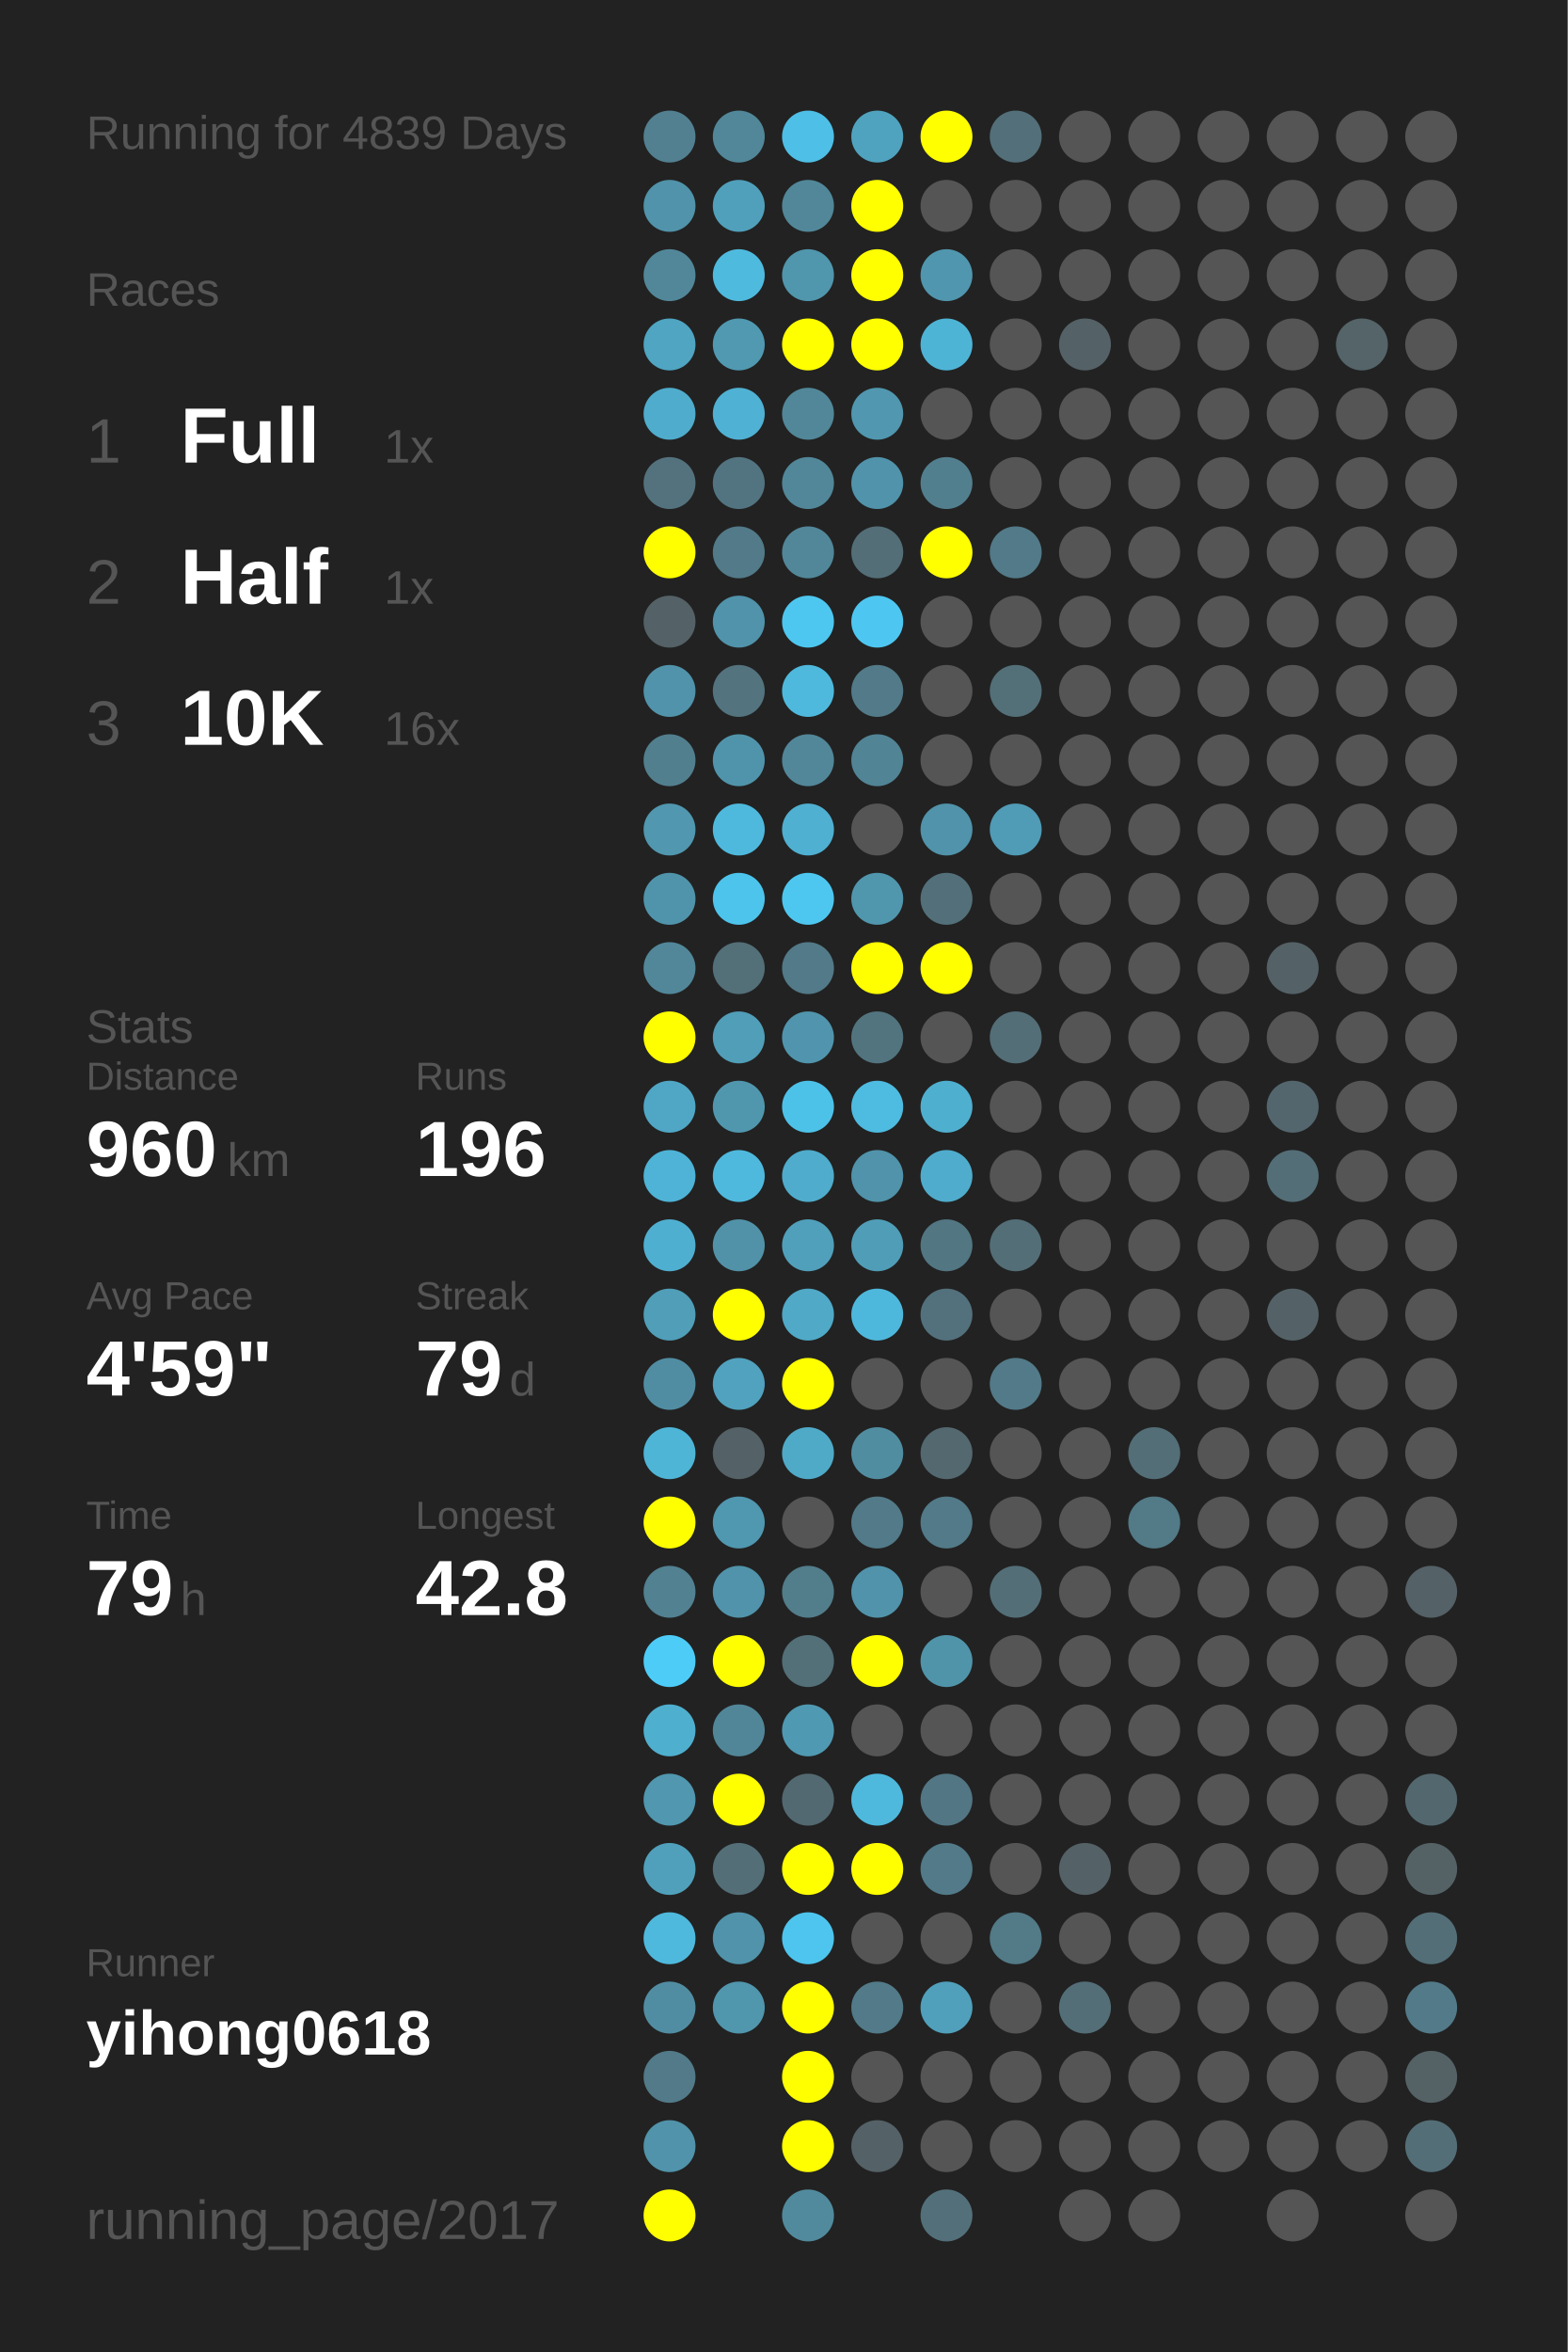
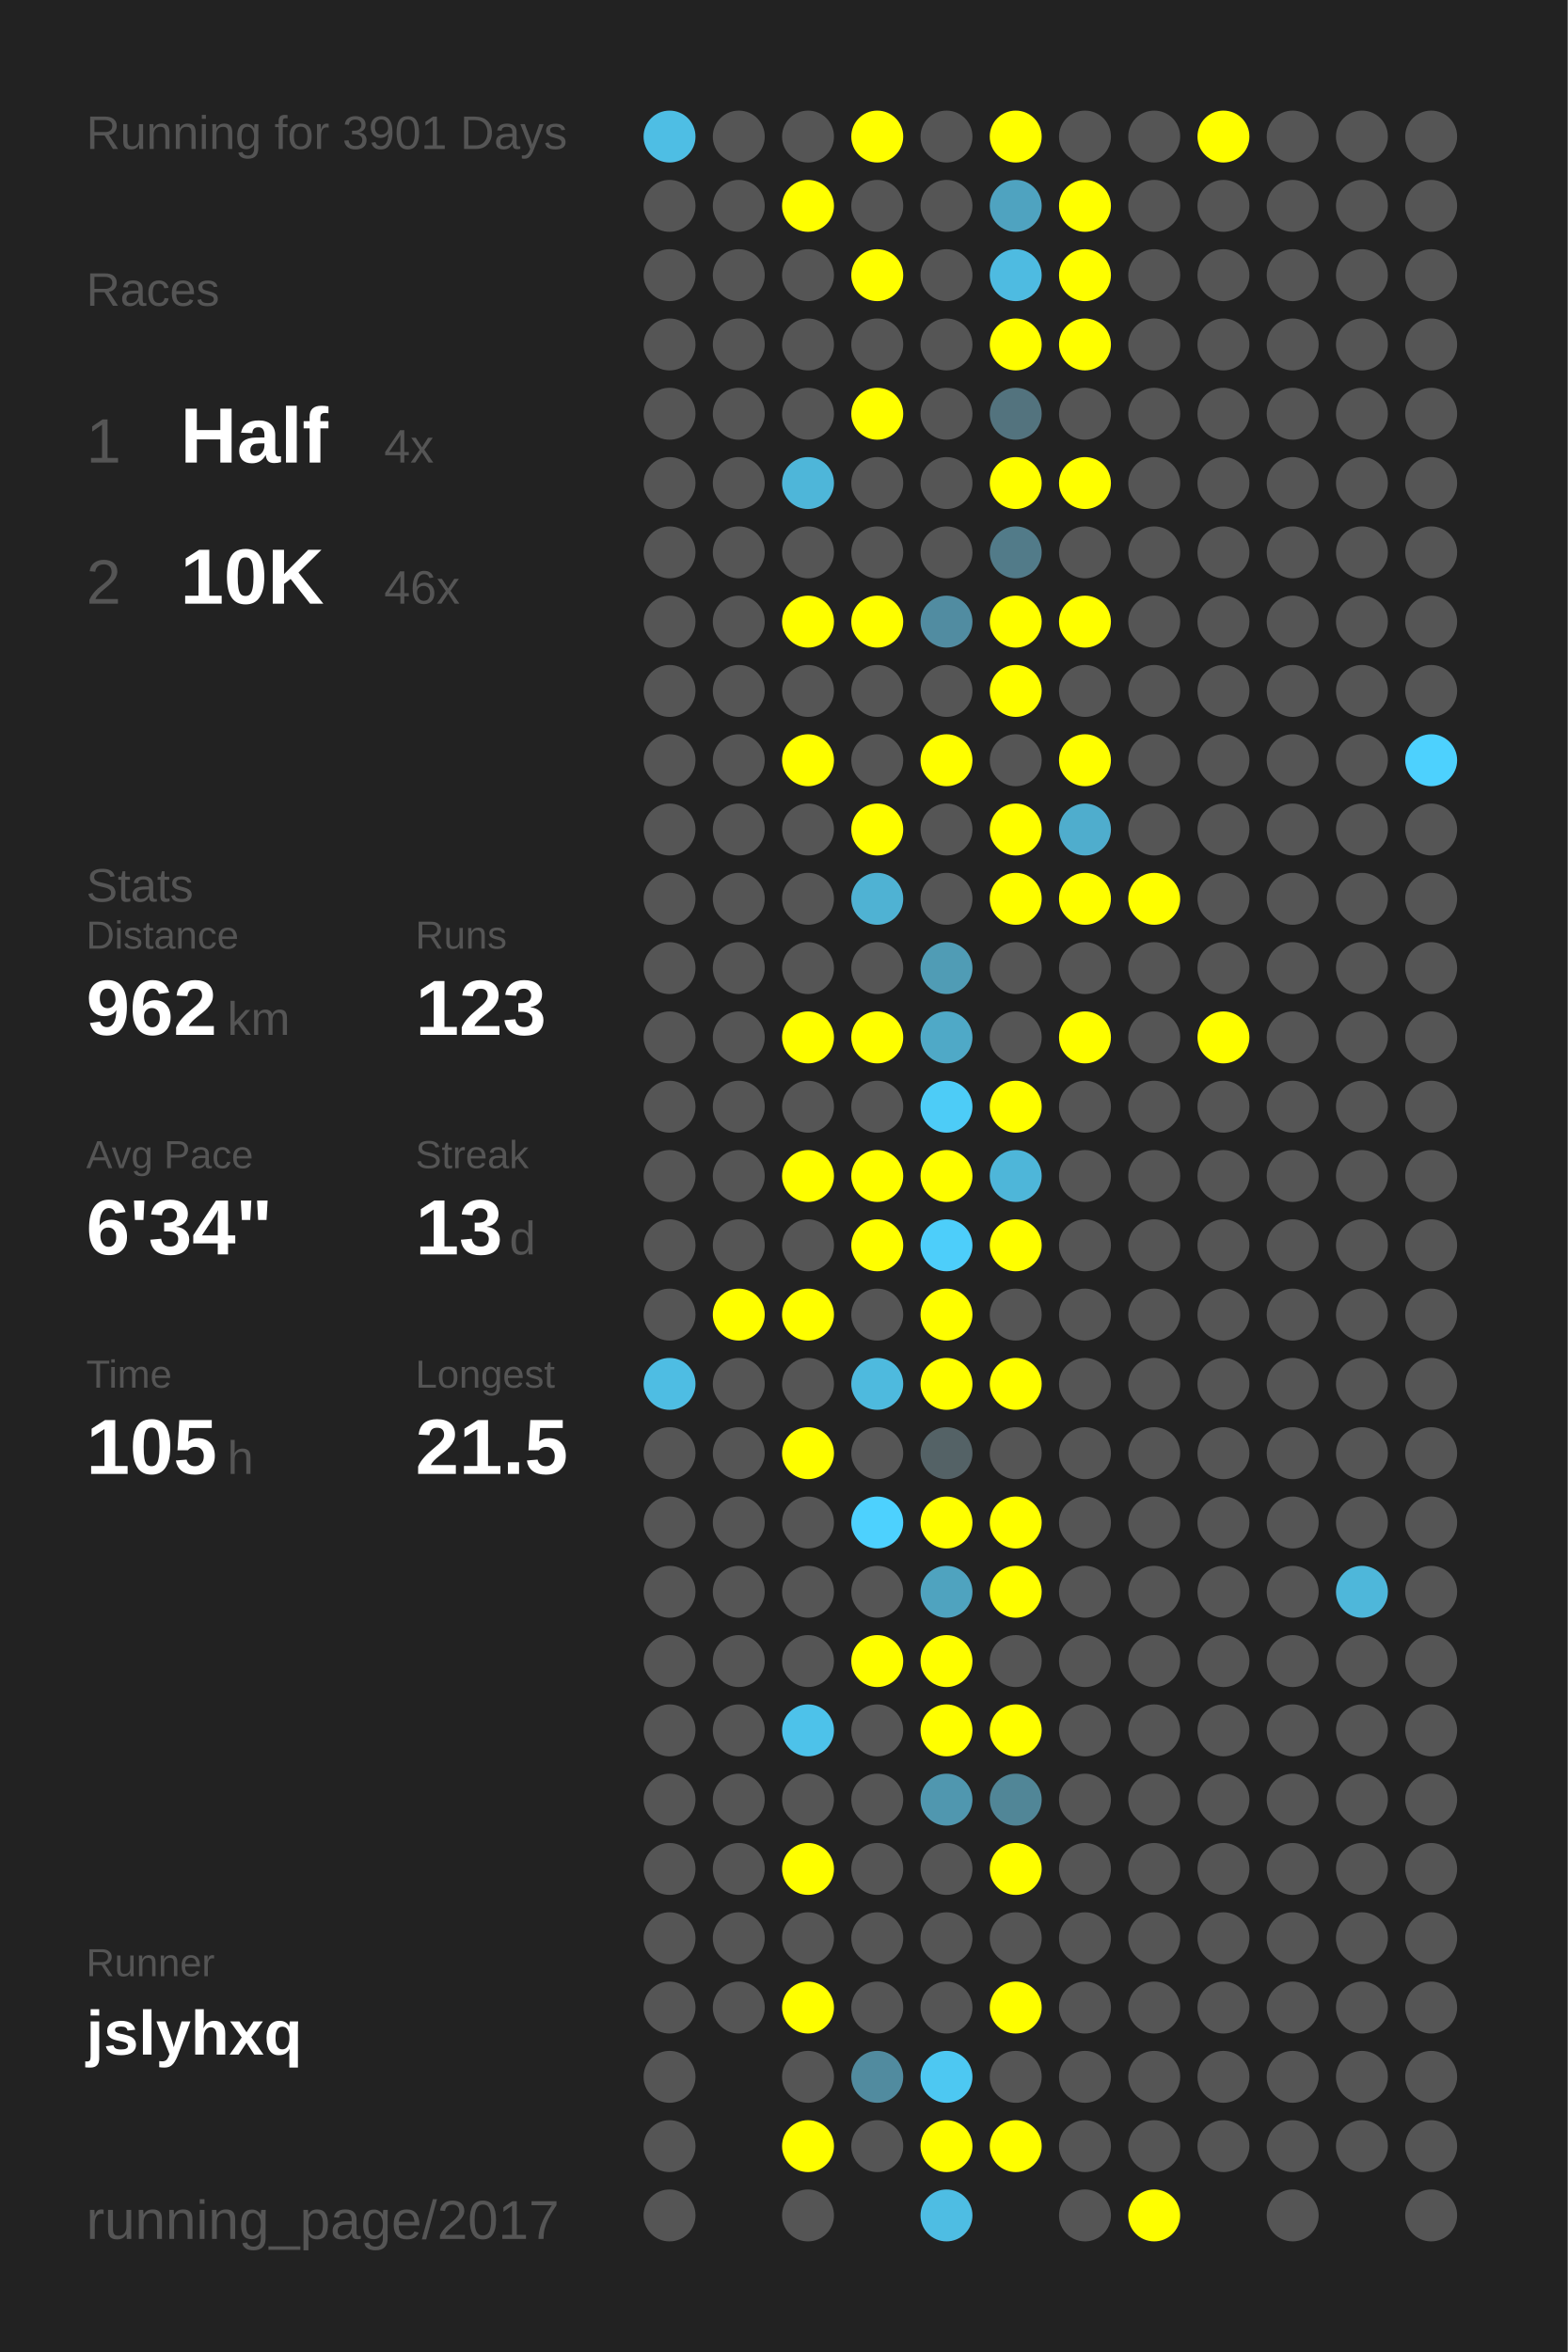
<svg xmlns="http://www.w3.org/2000/svg" baseProfile="full" height="300mm" version="1.1" viewBox="0,0,200,300" width="200mm">
  <defs />
  <rect fill="#222222" height="300" width="200" x="0" y="0" />
-   <text fill="#555555" style="font-size:6px; font-family:Arial;" x="11" y="19">Running for 4839 Days</text>
+   <text fill="#555555" style="font-size:6px; font-family:Arial;" x="11" y="19">Running for 3901 Days</text>
  <text fill="#555555" style="font-size:6px; font-family:Arial;" x="11" y="39">Races</text>
  <text fill="#555555" style="font-size:8px; font-family:Arial;" x="11" y="59">1</text>
-   <text fill="#FFFFFF" style="font-size:10px; font-family:Arial; font-weight:bold;" x="23" y="59">Full</text>
-   <text fill="#555555" style="font-size:6px; font-family:Arial;" x="49" y="59">1x</text>
+   <text fill="#FFFFFF" style="font-size:10px; font-family:Arial; font-weight:bold;" x="23" y="59">Half</text>
+   <text fill="#555555" style="font-size:6px; font-family:Arial;" x="49" y="59">4x</text>
  <text fill="#555555" style="font-size:8px; font-family:Arial;" x="11" y="77">2</text>
-   <text fill="#FFFFFF" style="font-size:10px; font-family:Arial; font-weight:bold;" x="23" y="77">Half</text>
-   <text fill="#555555" style="font-size:6px; font-family:Arial;" x="49" y="77">1x</text>
-   <text fill="#555555" style="font-size:8px; font-family:Arial;" x="11" y="95">3</text>
-   <text fill="#FFFFFF" style="font-size:10px; font-family:Arial; font-weight:bold;" x="23" y="95">10K</text>
-   <text fill="#555555" style="font-size:6px; font-family:Arial;" x="49" y="95">16x</text>
-   <text fill="#555555" style="font-size:6px; font-family:Arial;" x="11" y="133">Stats</text>
-   <text fill="#555555" style="font-size:5px; font-family:Arial;" x="11" y="139">Distance</text>
-   <text fill="#FFFFFF" style="font-size:10px; font-family:Arial; font-weight:bold;" x="11" y="150">960</text>
-   <text fill="#555555" style="font-size:6px; font-family:Arial;" x="29" y="150">km</text>
-   <text fill="#555555" style="font-size:5px; font-family:Arial;" x="53" y="139">Runs</text>
-   <text fill="#FFFFFF" style="font-size:10px; font-family:Arial; font-weight:bold;" x="53" y="150">196</text>
-   <text fill="#555555" style="font-size:5px; font-family:Arial;" x="11" y="167">Avg Pace</text>
-   <text fill="#FFFFFF" style="font-size:10px; font-family:Arial; font-weight:bold;" x="11" y="178">4'59"</text>
-   <text fill="#555555" style="font-size:5px; font-family:Arial;" x="53" y="167">Streak</text>
-   <text fill="#FFFFFF" style="font-size:10px; font-family:Arial; font-weight:bold;" x="53" y="178">79</text>
-   <text fill="#555555" style="font-size:6px; font-family:Arial;" x="65" y="178">d</text>
-   <text fill="#555555" style="font-size:5px; font-family:Arial;" x="11" y="195">Time</text>
-   <text fill="#FFFFFF" style="font-size:10px; font-family:Arial; font-weight:bold;" x="11" y="206">79</text>
-   <text fill="#555555" style="font-size:6px; font-family:Arial;" x="23" y="206">h</text>
-   <text fill="#555555" style="font-size:5px; font-family:Arial;" x="53" y="195">Longest</text>
-   <text fill="#FFFFFF" style="font-size:10px; font-family:Arial; font-weight:bold;" x="53" y="206">42.8</text>
+   <text fill="#FFFFFF" style="font-size:10px; font-family:Arial; font-weight:bold;" x="23" y="77">10K</text>
+   <text fill="#555555" style="font-size:6px; font-family:Arial;" x="49" y="77">46x</text>
+   <text fill="#555555" style="font-size:6px; font-family:Arial;" x="11" y="115">Stats</text>
+   <text fill="#555555" style="font-size:5px; font-family:Arial;" x="11" y="121">Distance</text>
+   <text fill="#FFFFFF" style="font-size:10px; font-family:Arial; font-weight:bold;" x="11" y="132">962</text>
+   <text fill="#555555" style="font-size:6px; font-family:Arial;" x="29" y="132">km</text>
+   <text fill="#555555" style="font-size:5px; font-family:Arial;" x="53" y="121">Runs</text>
+   <text fill="#FFFFFF" style="font-size:10px; font-family:Arial; font-weight:bold;" x="53" y="132">123</text>
+   <text fill="#555555" style="font-size:5px; font-family:Arial;" x="11" y="149">Avg Pace</text>
+   <text fill="#FFFFFF" style="font-size:10px; font-family:Arial; font-weight:bold;" x="11" y="160">6'34"</text>
+   <text fill="#555555" style="font-size:5px; font-family:Arial;" x="53" y="149">Streak</text>
+   <text fill="#FFFFFF" style="font-size:10px; font-family:Arial; font-weight:bold;" x="53" y="160">13</text>
+   <text fill="#555555" style="font-size:6px; font-family:Arial;" x="65" y="160">d</text>
+   <text fill="#555555" style="font-size:5px; font-family:Arial;" x="11" y="177">Time</text>
+   <text fill="#FFFFFF" style="font-size:10px; font-family:Arial; font-weight:bold;" x="11" y="188">105</text>
+   <text fill="#555555" style="font-size:6px; font-family:Arial;" x="29" y="188">h</text>
+   <text fill="#555555" style="font-size:5px; font-family:Arial;" x="53" y="177">Longest</text>
+   <text fill="#FFFFFF" style="font-size:10px; font-family:Arial; font-weight:bold;" x="53" y="188">21.5</text>
  <text fill="#555555" style="font-size:5px; font-family:Arial;" x="11" y="252.065">Runner</text>
-   <text fill="#FFFFFF" style="font-size:8px; font-family:Arial; font-weight:bold;" x="11" y="262.065">yihong0618</text>
+   <text fill="#FFFFFF" style="font-size:8px; font-family:Arial; font-weight:bold;" x="11" y="262.065">jslyhxq</text>
  <text fill="#555555" style="font-size:7px; font-family:Arial;" x="11" y="285.581">running_page/2017</text>
-   <circle cx="85.417" cy="17.419" fill="#528090" r="3.312" />
-   <circle cx="85.417" cy="26.258" fill="#5093aa" r="3.312" />
-   <circle cx="85.417" cy="35.097" fill="#518799" r="3.312" />
-   <circle cx="85.417" cy="43.935" fill="#4fa5c2" r="3.312" />
-   <circle cx="85.417" cy="52.774" fill="#4faccc" r="3.312" />
-   <circle cx="85.417" cy="61.613" fill="#53727d" r="3.312" />
-   <circle cx="85.417" cy="70.452" fill="#FFFF00" r="3.312" />
-   <circle cx="85.417" cy="79.29" fill="#546166" r="3.312" />
-   <circle cx="85.417" cy="88.129" fill="#5093aa" r="3.312" />
-   <circle cx="85.417" cy="96.968" fill="#527f8e" r="3.312" />
-   <circle cx="85.417" cy="105.806" fill="#5097af" r="3.312" />
-   <circle cx="85.417" cy="114.645" fill="#5094ab" r="3.312" />
-   <circle cx="85.417" cy="123.484" fill="#518799" r="3.312" />
-   <circle cx="85.417" cy="132.323" fill="#FFFF00" r="3.312" />
-   <circle cx="85.417" cy="141.161" fill="#4fa7c5" r="3.312" />
-   <circle cx="85.417" cy="150" fill="#4eb3d6" r="3.312" />
-   <circle cx="85.417" cy="158.839" fill="#4fafd0" r="3.312" />
-   <circle cx="85.417" cy="167.677" fill="#509eb8" r="3.312" />
-   <circle cx="85.417" cy="176.516" fill="#518da2" r="3.312" />
-   <circle cx="85.417" cy="185.355" fill="#4eb5d7" r="3.312" />
-   <circle cx="85.417" cy="194.194" fill="#FFFF00" r="3.312" />
-   <circle cx="85.417" cy="203.032" fill="#528191" r="3.312" />
-   <circle cx="85.417" cy="211.871" fill="#4dccf8" r="3.312" />
-   <circle cx="85.417" cy="220.71" fill="#4fafcf" r="3.312" />
-   <circle cx="85.417" cy="229.548" fill="#5097af" r="3.312" />
-   <circle cx="85.417" cy="238.387" fill="#50a0bb" r="3.312" />
-   <circle cx="85.417" cy="247.226" fill="#4eb9dd" r="3.312" />
-   <circle cx="85.417" cy="256.065" fill="#518da2" r="3.312" />
-   <circle cx="85.417" cy="264.903" fill="#527a88" r="3.312" />
-   <circle cx="85.417" cy="273.742" fill="#5093aa" r="3.312" />
-   <circle cx="85.417" cy="282.581" fill="#FFFF00" r="3.312" />
-   <circle cx="94.25" cy="17.419" fill="#518799" r="3.312" />
-   <circle cx="94.25" cy="26.258" fill="#50a0bb" r="3.312" />
-   <circle cx="94.25" cy="35.097" fill="#4ebade" r="3.312" />
-   <circle cx="94.25" cy="43.935" fill="#5099b1" r="3.312" />
-   <circle cx="94.25" cy="52.774" fill="#4fb1d3" r="3.312" />
-   <circle cx="94.25" cy="61.613" fill="#527480" r="3.312" />
-   <circle cx="94.25" cy="70.452" fill="#527a88" r="3.312" />
-   <circle cx="94.25" cy="79.29" fill="#5093aa" r="3.312" />
-   <circle cx="94.25" cy="88.129" fill="#53737e" r="3.312" />
-   <circle cx="94.25" cy="96.968" fill="#5094ab" r="3.312" />
-   <circle cx="94.25" cy="105.806" fill="#4eb9dd" r="3.312" />
-   <circle cx="94.25" cy="114.645" fill="#4dc4ec" r="3.312" />
-   <circle cx="94.25" cy="123.484" fill="#536f78" r="3.312" />
-   <circle cx="94.25" cy="132.323" fill="#509eb8" r="3.312" />
-   <circle cx="94.25" cy="141.161" fill="#5097ae" r="3.312" />
-   <circle cx="94.25" cy="150" fill="#4eb9dd" r="3.312" />
-   <circle cx="94.25" cy="158.839" fill="#5192a8" r="3.312" />
+   <circle cx="85.417" cy="17.419" fill="#4ebee4" r="3.312" />
+   <circle cx="85.417" cy="26.258" fill="#555555" r="3.312" />
+   <circle cx="85.417" cy="35.097" fill="#555555" r="3.312" />
+   <circle cx="85.417" cy="43.935" fill="#555555" r="3.312" />
+   <circle cx="85.417" cy="52.774" fill="#555555" r="3.312" />
+   <circle cx="85.417" cy="61.613" fill="#555555" r="3.312" />
+   <circle cx="85.417" cy="70.452" fill="#555555" r="3.312" />
+   <circle cx="85.417" cy="79.29" fill="#555555" r="3.312" />
+   <circle cx="85.417" cy="88.129" fill="#555555" r="3.312" />
+   <circle cx="85.417" cy="96.968" fill="#555555" r="3.312" />
+   <circle cx="85.417" cy="105.806" fill="#555555" r="3.312" />
+   <circle cx="85.417" cy="114.645" fill="#555555" r="3.312" />
+   <circle cx="85.417" cy="123.484" fill="#555555" r="3.312" />
+   <circle cx="85.417" cy="132.323" fill="#555555" r="3.312" />
+   <circle cx="85.417" cy="141.161" fill="#555555" r="3.312" />
+   <circle cx="85.417" cy="150" fill="#555555" r="3.312" />
+   <circle cx="85.417" cy="158.839" fill="#555555" r="3.312" />
+   <circle cx="85.417" cy="167.677" fill="#555555" r="3.312" />
+   <circle cx="85.417" cy="176.516" fill="#4ebde3" r="3.312" />
+   <circle cx="85.417" cy="185.355" fill="#555555" r="3.312" />
+   <circle cx="85.417" cy="194.194" fill="#555555" r="3.312" />
+   <circle cx="85.417" cy="203.032" fill="#555555" r="3.312" />
+   <circle cx="85.417" cy="211.871" fill="#555555" r="3.312" />
+   <circle cx="85.417" cy="220.71" fill="#555555" r="3.312" />
+   <circle cx="85.417" cy="229.548" fill="#555555" r="3.312" />
+   <circle cx="85.417" cy="238.387" fill="#555555" r="3.312" />
+   <circle cx="85.417" cy="247.226" fill="#555555" r="3.312" />
+   <circle cx="85.417" cy="256.065" fill="#555555" r="3.312" />
+   <circle cx="85.417" cy="264.903" fill="#555555" r="3.312" />
+   <circle cx="85.417" cy="273.742" fill="#555555" r="3.312" />
+   <circle cx="85.417" cy="282.581" fill="#555555" r="3.312" />
+   <circle cx="94.25" cy="17.419" fill="#555555" r="3.312" />
+   <circle cx="94.25" cy="26.258" fill="#555555" r="3.312" />
+   <circle cx="94.25" cy="35.097" fill="#555555" r="3.312" />
+   <circle cx="94.25" cy="43.935" fill="#555555" r="3.312" />
+   <circle cx="94.25" cy="52.774" fill="#555555" r="3.312" />
+   <circle cx="94.25" cy="61.613" fill="#555555" r="3.312" />
+   <circle cx="94.25" cy="70.452" fill="#555555" r="3.312" />
+   <circle cx="94.25" cy="79.29" fill="#555555" r="3.312" />
+   <circle cx="94.25" cy="88.129" fill="#555555" r="3.312" />
+   <circle cx="94.25" cy="96.968" fill="#555555" r="3.312" />
+   <circle cx="94.25" cy="105.806" fill="#555555" r="3.312" />
+   <circle cx="94.25" cy="114.645" fill="#555555" r="3.312" />
+   <circle cx="94.25" cy="123.484" fill="#555555" r="3.312" />
+   <circle cx="94.25" cy="132.323" fill="#555555" r="3.312" />
+   <circle cx="94.25" cy="141.161" fill="#555555" r="3.312" />
+   <circle cx="94.25" cy="150" fill="#555555" r="3.312" />
+   <circle cx="94.25" cy="158.839" fill="#555555" r="3.312" />
  <circle cx="94.25" cy="167.677" fill="#FFFF00" r="3.312" />
-   <circle cx="94.25" cy="176.516" fill="#50a2be" r="3.312" />
-   <circle cx="94.25" cy="185.355" fill="#546166" r="3.312" />
-   <circle cx="94.25" cy="194.194" fill="#5097b0" r="3.312" />
-   <circle cx="94.25" cy="203.032" fill="#5093aa" r="3.312" />
-   <circle cx="94.25" cy="211.871" fill="#FFFF00" r="3.312" />
-   <circle cx="94.25" cy="220.71" fill="#518698" r="3.312" />
-   <circle cx="94.25" cy="229.548" fill="#FFFF00" r="3.312" />
-   <circle cx="94.25" cy="238.387" fill="#536e77" r="3.312" />
-   <circle cx="94.25" cy="247.226" fill="#5093aa" r="3.312" />
-   <circle cx="94.25" cy="256.065" fill="#5096ad" r="3.312" />
-   <circle cx="103.083" cy="17.419" fill="#4ebfe6" r="3.312" />
-   <circle cx="103.083" cy="26.258" fill="#518799" r="3.312" />
-   <circle cx="103.083" cy="35.097" fill="#5096ad" r="3.312" />
-   <circle cx="103.083" cy="43.935" fill="#FFFF00" r="3.312" />
-   <circle cx="103.083" cy="52.774" fill="#518799" r="3.312" />
-   <circle cx="103.083" cy="61.613" fill="#518799" r="3.312" />
-   <circle cx="103.083" cy="70.452" fill="#518799" r="3.312" />
-   <circle cx="103.083" cy="79.29" fill="#4dc7f0" r="3.312" />
-   <circle cx="103.083" cy="88.129" fill="#4eb9dd" r="3.312" />
-   <circle cx="103.083" cy="96.968" fill="#518799" r="3.312" />
-   <circle cx="103.083" cy="105.806" fill="#4fb0d1" r="3.312" />
-   <circle cx="103.083" cy="114.645" fill="#4dc7f0" r="3.312" />
-   <circle cx="103.083" cy="123.484" fill="#527a88" r="3.312" />
-   <circle cx="103.083" cy="132.323" fill="#5095ad" r="3.312" />
-   <circle cx="103.083" cy="141.161" fill="#4dc2e9" r="3.312" />
-   <circle cx="103.083" cy="150" fill="#4faccc" r="3.312" />
-   <circle cx="103.083" cy="158.839" fill="#50a0bb" r="3.312" />
-   <circle cx="103.083" cy="167.677" fill="#4fa9c7" r="3.312" />
-   <circle cx="103.083" cy="176.516" fill="#FFFF00" r="3.312" />
-   <circle cx="103.083" cy="185.355" fill="#4faac8" r="3.312" />
+   <circle cx="94.25" cy="176.516" fill="#555555" r="3.312" />
+   <circle cx="94.25" cy="185.355" fill="#555555" r="3.312" />
+   <circle cx="94.25" cy="194.194" fill="#555555" r="3.312" />
+   <circle cx="94.25" cy="203.032" fill="#555555" r="3.312" />
+   <circle cx="94.25" cy="211.871" fill="#555555" r="3.312" />
+   <circle cx="94.25" cy="220.71" fill="#555555" r="3.312" />
+   <circle cx="94.25" cy="229.548" fill="#555555" r="3.312" />
+   <circle cx="94.25" cy="238.387" fill="#555555" r="3.312" />
+   <circle cx="94.25" cy="247.226" fill="#555555" r="3.312" />
+   <circle cx="94.25" cy="256.065" fill="#555555" r="3.312" />
+   <circle cx="103.083" cy="17.419" fill="#555555" r="3.312" />
+   <circle cx="103.083" cy="26.258" fill="#FFFF00" r="3.312" />
+   <circle cx="103.083" cy="35.097" fill="#555555" r="3.312" />
+   <circle cx="103.083" cy="43.935" fill="#555555" r="3.312" />
+   <circle cx="103.083" cy="52.774" fill="#555555" r="3.312" />
+   <circle cx="103.083" cy="61.613" fill="#4eb6d9" r="3.312" />
+   <circle cx="103.083" cy="70.452" fill="#555555" r="3.312" />
+   <circle cx="103.083" cy="79.29" fill="#FFFF00" r="3.312" />
+   <circle cx="103.083" cy="88.129" fill="#555555" r="3.312" />
+   <circle cx="103.083" cy="96.968" fill="#FFFF00" r="3.312" />
+   <circle cx="103.083" cy="105.806" fill="#555555" r="3.312" />
+   <circle cx="103.083" cy="114.645" fill="#555555" r="3.312" />
+   <circle cx="103.083" cy="123.484" fill="#555555" r="3.312" />
+   <circle cx="103.083" cy="132.323" fill="#FFFF00" r="3.312" />
+   <circle cx="103.083" cy="141.161" fill="#555555" r="3.312" />
+   <circle cx="103.083" cy="150" fill="#FFFF00" r="3.312" />
+   <circle cx="103.083" cy="158.839" fill="#555555" r="3.312" />
+   <circle cx="103.083" cy="167.677" fill="#FFFF00" r="3.312" />
+   <circle cx="103.083" cy="176.516" fill="#555555" r="3.312" />
+   <circle cx="103.083" cy="185.355" fill="#FFFF00" r="3.312" />
  <circle cx="103.083" cy="194.194" fill="#555555" r="3.312" />
-   <circle cx="103.083" cy="203.032" fill="#527d8b" r="3.312" />
-   <circle cx="103.083" cy="211.871" fill="#536f78" r="3.312" />
-   <circle cx="103.083" cy="220.71" fill="#5099b2" r="3.312" />
-   <circle cx="103.083" cy="229.548" fill="#536971" r="3.312" />
+   <circle cx="103.083" cy="203.032" fill="#555555" r="3.312" />
+   <circle cx="103.083" cy="211.871" fill="#555555" r="3.312" />
+   <circle cx="103.083" cy="220.71" fill="#4dc2ea" r="3.312" />
+   <circle cx="103.083" cy="229.548" fill="#555555" r="3.312" />
  <circle cx="103.083" cy="238.387" fill="#FFFF00" r="3.312" />
-   <circle cx="103.083" cy="247.226" fill="#4dc5ee" r="3.312" />
+   <circle cx="103.083" cy="247.226" fill="#555555" r="3.312" />
  <circle cx="103.083" cy="256.065" fill="#FFFF00" r="3.312" />
-   <circle cx="103.083" cy="264.903" fill="#FFFF00" r="3.312" />
+   <circle cx="103.083" cy="264.903" fill="#555555" r="3.312" />
  <circle cx="103.083" cy="273.742" fill="#FFFF00" r="3.312" />
-   <circle cx="103.083" cy="282.581" fill="#518a9d" r="3.312" />
-   <circle cx="111.917" cy="17.419" fill="#4fa3bf" r="3.312" />
-   <circle cx="111.917" cy="26.258" fill="#FFFF00" r="3.312" />
+   <circle cx="103.083" cy="282.581" fill="#555555" r="3.312" />
+   <circle cx="111.917" cy="17.419" fill="#FFFF00" r="3.312" />
+   <circle cx="111.917" cy="26.258" fill="#555555" r="3.312" />
  <circle cx="111.917" cy="35.097" fill="#FFFF00" r="3.312" />
-   <circle cx="111.917" cy="43.935" fill="#FFFF00" r="3.312" />
-   <circle cx="111.917" cy="52.774" fill="#5097af" r="3.312" />
-   <circle cx="111.917" cy="61.613" fill="#5093aa" r="3.312" />
-   <circle cx="111.917" cy="70.452" fill="#536e77" r="3.312" />
-   <circle cx="111.917" cy="79.29" fill="#4dc7f1" r="3.312" />
-   <circle cx="111.917" cy="88.129" fill="#527a88" r="3.312" />
-   <circle cx="111.917" cy="96.968" fill="#518495" r="3.312" />
-   <circle cx="111.917" cy="105.806" fill="#555555" r="3.312" />
-   <circle cx="111.917" cy="114.645" fill="#5096ad" r="3.312" />
-   <circle cx="111.917" cy="123.484" fill="#FFFF00" r="3.312" />
-   <circle cx="111.917" cy="132.323" fill="#52747f" r="3.312" />
-   <circle cx="111.917" cy="141.161" fill="#4ebbe0" r="3.312" />
-   <circle cx="111.917" cy="150" fill="#5093aa" r="3.312" />
-   <circle cx="111.917" cy="158.839" fill="#509db7" r="3.312" />
-   <circle cx="111.917" cy="167.677" fill="#4eb8dc" r="3.312" />
-   <circle cx="111.917" cy="176.516" fill="#555555" r="3.312" />
-   <circle cx="111.917" cy="185.355" fill="#518da1" r="3.312" />
-   <circle cx="111.917" cy="194.194" fill="#527a88" r="3.312" />
-   <circle cx="111.917" cy="203.032" fill="#5093aa" r="3.312" />
+   <circle cx="111.917" cy="43.935" fill="#555555" r="3.312" />
+   <circle cx="111.917" cy="52.774" fill="#FFFF00" r="3.312" />
+   <circle cx="111.917" cy="61.613" fill="#555555" r="3.312" />
+   <circle cx="111.917" cy="70.452" fill="#555555" r="3.312" />
+   <circle cx="111.917" cy="79.29" fill="#FFFF00" r="3.312" />
+   <circle cx="111.917" cy="88.129" fill="#555555" r="3.312" />
+   <circle cx="111.917" cy="96.968" fill="#555555" r="3.312" />
+   <circle cx="111.917" cy="105.806" fill="#FFFF00" r="3.312" />
+   <circle cx="111.917" cy="114.645" fill="#4fb2d3" r="3.312" />
+   <circle cx="111.917" cy="123.484" fill="#555555" r="3.312" />
+   <circle cx="111.917" cy="132.323" fill="#FFFF00" r="3.312" />
+   <circle cx="111.917" cy="141.161" fill="#555555" r="3.312" />
+   <circle cx="111.917" cy="150" fill="#FFFF00" r="3.312" />
+   <circle cx="111.917" cy="158.839" fill="#FFFF00" r="3.312" />
+   <circle cx="111.917" cy="167.677" fill="#555555" r="3.312" />
+   <circle cx="111.917" cy="176.516" fill="#4ebade" r="3.312" />
+   <circle cx="111.917" cy="185.355" fill="#555555" r="3.312" />
+   <circle cx="111.917" cy="194.194" fill="#4dd1fe" r="3.312" />
+   <circle cx="111.917" cy="203.032" fill="#555555" r="3.312" />
  <circle cx="111.917" cy="211.871" fill="#FFFF00" r="3.312" />
  <circle cx="111.917" cy="220.71" fill="#555555" r="3.312" />
-   <circle cx="111.917" cy="229.548" fill="#4eb9dd" r="3.312" />
-   <circle cx="111.917" cy="238.387" fill="#FFFF00" r="3.312" />
+   <circle cx="111.917" cy="229.548" fill="#555555" r="3.312" />
+   <circle cx="111.917" cy="238.387" fill="#555555" r="3.312" />
  <circle cx="111.917" cy="247.226" fill="#555555" r="3.312" />
-   <circle cx="111.917" cy="256.065" fill="#527a88" r="3.312" />
-   <circle cx="111.917" cy="264.903" fill="#555555" r="3.312" />
-   <circle cx="111.917" cy="273.742" fill="#546166" r="3.312" />
-   <circle cx="120.75" cy="17.419" fill="#FFFF00" r="3.312" />
+   <circle cx="111.917" cy="256.065" fill="#555555" r="3.312" />
+   <circle cx="111.917" cy="264.903" fill="#518b9f" r="3.312" />
+   <circle cx="111.917" cy="273.742" fill="#555555" r="3.312" />
+   <circle cx="120.75" cy="17.419" fill="#555555" r="3.312" />
  <circle cx="120.75" cy="26.258" fill="#555555" r="3.312" />
-   <circle cx="120.75" cy="35.097" fill="#5096ae" r="3.312" />
-   <circle cx="120.75" cy="43.935" fill="#4eb4d6" r="3.312" />
+   <circle cx="120.75" cy="35.097" fill="#555555" r="3.312" />
+   <circle cx="120.75" cy="43.935" fill="#555555" r="3.312" />
  <circle cx="120.75" cy="52.774" fill="#555555" r="3.312" />
-   <circle cx="120.75" cy="61.613" fill="#527f8e" r="3.312" />
-   <circle cx="120.75" cy="70.452" fill="#FFFF00" r="3.312" />
-   <circle cx="120.75" cy="79.29" fill="#555555" r="3.312" />
+   <circle cx="120.75" cy="61.613" fill="#555555" r="3.312" />
+   <circle cx="120.75" cy="70.452" fill="#555555" r="3.312" />
+   <circle cx="120.75" cy="79.29" fill="#518ca1" r="3.312" />
  <circle cx="120.75" cy="88.129" fill="#555555" r="3.312" />
-   <circle cx="120.75" cy="96.968" fill="#555555" r="3.312" />
-   <circle cx="120.75" cy="105.806" fill="#5093aa" r="3.312" />
-   <circle cx="120.75" cy="114.645" fill="#53707a" r="3.312" />
-   <circle cx="120.75" cy="123.484" fill="#FFFF00" r="3.312" />
-   <circle cx="120.75" cy="132.323" fill="#555555" r="3.312" />
-   <circle cx="120.75" cy="141.161" fill="#4fafcf" r="3.312" />
-   <circle cx="120.75" cy="150" fill="#4faccc" r="3.312" />
-   <circle cx="120.75" cy="158.839" fill="#527682" r="3.312" />
-   <circle cx="120.75" cy="167.677" fill="#53717c" r="3.312" />
-   <circle cx="120.75" cy="176.516" fill="#555555" r="3.312" />
-   <circle cx="120.75" cy="185.355" fill="#53686f" r="3.312" />
-   <circle cx="120.75" cy="194.194" fill="#527a88" r="3.312" />
-   <circle cx="120.75" cy="203.032" fill="#555555" r="3.312" />
-   <circle cx="120.75" cy="211.871" fill="#5094aa" r="3.312" />
-   <circle cx="120.75" cy="220.71" fill="#555555" r="3.312" />
-   <circle cx="120.75" cy="229.548" fill="#527683" r="3.312" />
-   <circle cx="120.75" cy="238.387" fill="#527a88" r="3.312" />
+   <circle cx="120.75" cy="96.968" fill="#FFFF00" r="3.312" />
+   <circle cx="120.75" cy="105.806" fill="#555555" r="3.312" />
+   <circle cx="120.75" cy="114.645" fill="#555555" r="3.312" />
+   <circle cx="120.75" cy="123.484" fill="#509cb5" r="3.312" />
+   <circle cx="120.75" cy="132.323" fill="#4fa9c7" r="3.312" />
+   <circle cx="120.75" cy="141.161" fill="#4dccf7" r="3.312" />
+   <circle cx="120.75" cy="150" fill="#FFFF00" r="3.312" />
+   <circle cx="120.75" cy="158.839" fill="#4dcefa" r="3.312" />
+   <circle cx="120.75" cy="167.677" fill="#FFFF00" r="3.312" />
+   <circle cx="120.75" cy="176.516" fill="#FFFF00" r="3.312" />
+   <circle cx="120.75" cy="185.355" fill="#546266" r="3.312" />
+   <circle cx="120.75" cy="194.194" fill="#FFFF00" r="3.312" />
+   <circle cx="120.75" cy="203.032" fill="#4fa3bf" r="3.312" />
+   <circle cx="120.75" cy="211.871" fill="#FFFF00" r="3.312" />
+   <circle cx="120.75" cy="220.71" fill="#FFFF00" r="3.312" />
+   <circle cx="120.75" cy="229.548" fill="#5097af" r="3.312" />
+   <circle cx="120.75" cy="238.387" fill="#555555" r="3.312" />
  <circle cx="120.75" cy="247.226" fill="#555555" r="3.312" />
-   <circle cx="120.75" cy="256.065" fill="#50a0bb" r="3.312" />
-   <circle cx="120.75" cy="264.903" fill="#555555" r="3.312" />
-   <circle cx="120.75" cy="273.742" fill="#555555" r="3.312" />
-   <circle cx="120.75" cy="282.581" fill="#53707a" r="3.312" />
-   <circle cx="129.583" cy="17.419" fill="#536f79" r="3.312" />
-   <circle cx="129.583" cy="26.258" fill="#555555" r="3.312" />
-   <circle cx="129.583" cy="35.097" fill="#555555" r="3.312" />
-   <circle cx="129.583" cy="43.935" fill="#555555" r="3.312" />
-   <circle cx="129.583" cy="52.774" fill="#555555" r="3.312" />
-   <circle cx="129.583" cy="61.613" fill="#555555" r="3.312" />
-   <circle cx="129.583" cy="70.452" fill="#527a88" r="3.312" />
-   <circle cx="129.583" cy="79.29" fill="#555555" r="3.312" />
-   <circle cx="129.583" cy="88.129" fill="#536f78" r="3.312" />
+   <circle cx="120.75" cy="256.065" fill="#555555" r="3.312" />
+   <circle cx="120.75" cy="264.903" fill="#4dc8f2" r="3.312" />
+   <circle cx="120.75" cy="273.742" fill="#FFFF00" r="3.312" />
+   <circle cx="120.75" cy="282.581" fill="#4ebde3" r="3.312" />
+   <circle cx="129.583" cy="17.419" fill="#FFFF00" r="3.312" />
+   <circle cx="129.583" cy="26.258" fill="#4fa3c0" r="3.312" />
+   <circle cx="129.583" cy="35.097" fill="#4ebbe1" r="3.312" />
+   <circle cx="129.583" cy="43.935" fill="#FFFF00" r="3.312" />
+   <circle cx="129.583" cy="52.774" fill="#53737e" r="3.312" />
+   <circle cx="129.583" cy="61.613" fill="#FFFF00" r="3.312" />
+   <circle cx="129.583" cy="70.452" fill="#527b89" r="3.312" />
+   <circle cx="129.583" cy="79.29" fill="#FFFF00" r="3.312" />
+   <circle cx="129.583" cy="88.129" fill="#FFFF00" r="3.312" />
  <circle cx="129.583" cy="96.968" fill="#555555" r="3.312" />
-   <circle cx="129.583" cy="105.806" fill="#509bb5" r="3.312" />
-   <circle cx="129.583" cy="114.645" fill="#555555" r="3.312" />
+   <circle cx="129.583" cy="105.806" fill="#FFFF00" r="3.312" />
+   <circle cx="129.583" cy="114.645" fill="#FFFF00" r="3.312" />
  <circle cx="129.583" cy="123.484" fill="#555555" r="3.312" />
-   <circle cx="129.583" cy="132.323" fill="#536e77" r="3.312" />
-   <circle cx="129.583" cy="141.161" fill="#555555" r="3.312" />
-   <circle cx="129.583" cy="150" fill="#555555" r="3.312" />
-   <circle cx="129.583" cy="158.839" fill="#536e77" r="3.312" />
+   <circle cx="129.583" cy="132.323" fill="#555555" r="3.312" />
+   <circle cx="129.583" cy="141.161" fill="#FFFF00" r="3.312" />
+   <circle cx="129.583" cy="150" fill="#4eb6d9" r="3.312" />
+   <circle cx="129.583" cy="158.839" fill="#FFFF00" r="3.312" />
  <circle cx="129.583" cy="167.677" fill="#555555" r="3.312" />
-   <circle cx="129.583" cy="176.516" fill="#527a88" r="3.312" />
+   <circle cx="129.583" cy="176.516" fill="#FFFF00" r="3.312" />
  <circle cx="129.583" cy="185.355" fill="#555555" r="3.312" />
-   <circle cx="129.583" cy="194.194" fill="#555555" r="3.312" />
-   <circle cx="129.583" cy="203.032" fill="#536e77" r="3.312" />
+   <circle cx="129.583" cy="194.194" fill="#FFFF00" r="3.312" />
+   <circle cx="129.583" cy="203.032" fill="#FFFF00" r="3.312" />
  <circle cx="129.583" cy="211.871" fill="#555555" r="3.312" />
-   <circle cx="129.583" cy="220.71" fill="#555555" r="3.312" />
-   <circle cx="129.583" cy="229.548" fill="#555555" r="3.312" />
-   <circle cx="129.583" cy="238.387" fill="#555555" r="3.312" />
-   <circle cx="129.583" cy="247.226" fill="#527a87" r="3.312" />
-   <circle cx="129.583" cy="256.065" fill="#555555" r="3.312" />
+   <circle cx="129.583" cy="220.71" fill="#FFFF00" r="3.312" />
+   <circle cx="129.583" cy="229.548" fill="#518697" r="3.312" />
+   <circle cx="129.583" cy="238.387" fill="#FFFF00" r="3.312" />
+   <circle cx="129.583" cy="247.226" fill="#555555" r="3.312" />
+   <circle cx="129.583" cy="256.065" fill="#FFFF00" r="3.312" />
  <circle cx="129.583" cy="264.903" fill="#555555" r="3.312" />
-   <circle cx="129.583" cy="273.742" fill="#555555" r="3.312" />
+   <circle cx="129.583" cy="273.742" fill="#FFFF00" r="3.312" />
  <circle cx="138.417" cy="17.419" fill="#555555" r="3.312" />
-   <circle cx="138.417" cy="26.258" fill="#555555" r="3.312" />
-   <circle cx="138.417" cy="35.097" fill="#555555" r="3.312" />
-   <circle cx="138.417" cy="43.935" fill="#546166" r="3.312" />
+   <circle cx="138.417" cy="26.258" fill="#FFFF00" r="3.312" />
+   <circle cx="138.417" cy="35.097" fill="#FFFF00" r="3.312" />
+   <circle cx="138.417" cy="43.935" fill="#FFFF00" r="3.312" />
  <circle cx="138.417" cy="52.774" fill="#555555" r="3.312" />
-   <circle cx="138.417" cy="61.613" fill="#555555" r="3.312" />
+   <circle cx="138.417" cy="61.613" fill="#FFFF00" r="3.312" />
  <circle cx="138.417" cy="70.452" fill="#555555" r="3.312" />
-   <circle cx="138.417" cy="79.29" fill="#555555" r="3.312" />
+   <circle cx="138.417" cy="79.29" fill="#FFFF00" r="3.312" />
  <circle cx="138.417" cy="88.129" fill="#555555" r="3.312" />
-   <circle cx="138.417" cy="96.968" fill="#555555" r="3.312" />
-   <circle cx="138.417" cy="105.806" fill="#555555" r="3.312" />
-   <circle cx="138.417" cy="114.645" fill="#555555" r="3.312" />
+   <circle cx="138.417" cy="96.968" fill="#FFFF00" r="3.312" />
+   <circle cx="138.417" cy="105.806" fill="#4fadcd" r="3.312" />
+   <circle cx="138.417" cy="114.645" fill="#FFFF00" r="3.312" />
  <circle cx="138.417" cy="123.484" fill="#555555" r="3.312" />
-   <circle cx="138.417" cy="132.323" fill="#555555" r="3.312" />
+   <circle cx="138.417" cy="132.323" fill="#FFFF00" r="3.312" />
  <circle cx="138.417" cy="141.161" fill="#555555" r="3.312" />
  <circle cx="138.417" cy="150" fill="#555555" r="3.312" />
  <circle cx="138.417" cy="158.839" fill="#555555" r="3.312" />
  <circle cx="138.417" cy="167.677" fill="#555555" r="3.312" />
  <circle cx="138.417" cy="176.516" fill="#555555" r="3.312" />
  <circle cx="138.417" cy="185.355" fill="#555555" r="3.312" />
  <circle cx="138.417" cy="194.194" fill="#555555" r="3.312" />
  <circle cx="138.417" cy="203.032" fill="#555555" r="3.312" />
  <circle cx="138.417" cy="211.871" fill="#555555" r="3.312" />
  <circle cx="138.417" cy="220.71" fill="#555555" r="3.312" />
  <circle cx="138.417" cy="229.548" fill="#555555" r="3.312" />
-   <circle cx="138.417" cy="238.387" fill="#546166" r="3.312" />
+   <circle cx="138.417" cy="238.387" fill="#555555" r="3.312" />
  <circle cx="138.417" cy="247.226" fill="#555555" r="3.312" />
-   <circle cx="138.417" cy="256.065" fill="#536e77" r="3.312" />
+   <circle cx="138.417" cy="256.065" fill="#555555" r="3.312" />
  <circle cx="138.417" cy="264.903" fill="#555555" r="3.312" />
  <circle cx="138.417" cy="273.742" fill="#555555" r="3.312" />
  <circle cx="138.417" cy="282.581" fill="#555555" r="3.312" />
  <circle cx="147.25" cy="17.419" fill="#555555" r="3.312" />
  <circle cx="147.25" cy="26.258" fill="#555555" r="3.312" />
  <circle cx="147.25" cy="35.097" fill="#555555" r="3.312" />
  <circle cx="147.25" cy="43.935" fill="#555555" r="3.312" />
  <circle cx="147.25" cy="52.774" fill="#555555" r="3.312" />
  <circle cx="147.25" cy="61.613" fill="#555555" r="3.312" />
  <circle cx="147.25" cy="70.452" fill="#555555" r="3.312" />
  <circle cx="147.25" cy="79.29" fill="#555555" r="3.312" />
  <circle cx="147.25" cy="88.129" fill="#555555" r="3.312" />
  <circle cx="147.25" cy="96.968" fill="#555555" r="3.312" />
  <circle cx="147.25" cy="105.806" fill="#555555" r="3.312" />
-   <circle cx="147.25" cy="114.645" fill="#555555" r="3.312" />
+   <circle cx="147.25" cy="114.645" fill="#FFFF00" r="3.312" />
  <circle cx="147.25" cy="123.484" fill="#555555" r="3.312" />
  <circle cx="147.25" cy="132.323" fill="#555555" r="3.312" />
  <circle cx="147.25" cy="141.161" fill="#555555" r="3.312" />
  <circle cx="147.25" cy="150" fill="#555555" r="3.312" />
  <circle cx="147.25" cy="158.839" fill="#555555" r="3.312" />
  <circle cx="147.25" cy="167.677" fill="#555555" r="3.312" />
  <circle cx="147.25" cy="176.516" fill="#555555" r="3.312" />
-   <circle cx="147.25" cy="185.355" fill="#536e77" r="3.312" />
-   <circle cx="147.25" cy="194.194" fill="#527a87" r="3.312" />
+   <circle cx="147.25" cy="185.355" fill="#555555" r="3.312" />
+   <circle cx="147.25" cy="194.194" fill="#555555" r="3.312" />
  <circle cx="147.25" cy="203.032" fill="#555555" r="3.312" />
  <circle cx="147.25" cy="211.871" fill="#555555" r="3.312" />
  <circle cx="147.25" cy="220.71" fill="#555555" r="3.312" />
  <circle cx="147.25" cy="229.548" fill="#555555" r="3.312" />
  <circle cx="147.25" cy="238.387" fill="#555555" r="3.312" />
  <circle cx="147.25" cy="247.226" fill="#555555" r="3.312" />
  <circle cx="147.25" cy="256.065" fill="#555555" r="3.312" />
  <circle cx="147.25" cy="264.903" fill="#555555" r="3.312" />
  <circle cx="147.25" cy="273.742" fill="#555555" r="3.312" />
-   <circle cx="147.25" cy="282.581" fill="#555555" r="3.312" />
-   <circle cx="156.083" cy="17.419" fill="#555555" r="3.312" />
+   <circle cx="147.25" cy="282.581" fill="#FFFF00" r="3.312" />
+   <circle cx="156.083" cy="17.419" fill="#FFFF00" r="3.312" />
  <circle cx="156.083" cy="26.258" fill="#555555" r="3.312" />
  <circle cx="156.083" cy="35.097" fill="#555555" r="3.312" />
  <circle cx="156.083" cy="43.935" fill="#555555" r="3.312" />
  <circle cx="156.083" cy="52.774" fill="#555555" r="3.312" />
  <circle cx="156.083" cy="61.613" fill="#555555" r="3.312" />
  <circle cx="156.083" cy="70.452" fill="#555555" r="3.312" />
  <circle cx="156.083" cy="79.29" fill="#555555" r="3.312" />
  <circle cx="156.083" cy="88.129" fill="#555555" r="3.312" />
  <circle cx="156.083" cy="96.968" fill="#555555" r="3.312" />
  <circle cx="156.083" cy="105.806" fill="#555555" r="3.312" />
  <circle cx="156.083" cy="114.645" fill="#555555" r="3.312" />
  <circle cx="156.083" cy="123.484" fill="#555555" r="3.312" />
-   <circle cx="156.083" cy="132.323" fill="#555555" r="3.312" />
+   <circle cx="156.083" cy="132.323" fill="#FFFF00" r="3.312" />
  <circle cx="156.083" cy="141.161" fill="#555555" r="3.312" />
  <circle cx="156.083" cy="150" fill="#555555" r="3.312" />
  <circle cx="156.083" cy="158.839" fill="#555555" r="3.312" />
  <circle cx="156.083" cy="167.677" fill="#555555" r="3.312" />
  <circle cx="156.083" cy="176.516" fill="#555555" r="3.312" />
  <circle cx="156.083" cy="185.355" fill="#555555" r="3.312" />
  <circle cx="156.083" cy="194.194" fill="#555555" r="3.312" />
  <circle cx="156.083" cy="203.032" fill="#555555" r="3.312" />
  <circle cx="156.083" cy="211.871" fill="#555555" r="3.312" />
  <circle cx="156.083" cy="220.71" fill="#555555" r="3.312" />
  <circle cx="156.083" cy="229.548" fill="#555555" r="3.312" />
  <circle cx="156.083" cy="238.387" fill="#555555" r="3.312" />
  <circle cx="156.083" cy="247.226" fill="#555555" r="3.312" />
  <circle cx="156.083" cy="256.065" fill="#555555" r="3.312" />
  <circle cx="156.083" cy="264.903" fill="#555555" r="3.312" />
  <circle cx="156.083" cy="273.742" fill="#555555" r="3.312" />
  <circle cx="164.917" cy="17.419" fill="#555555" r="3.312" />
  <circle cx="164.917" cy="26.258" fill="#555555" r="3.312" />
  <circle cx="164.917" cy="35.097" fill="#555555" r="3.312" />
  <circle cx="164.917" cy="43.935" fill="#555555" r="3.312" />
  <circle cx="164.917" cy="52.774" fill="#555555" r="3.312" />
  <circle cx="164.917" cy="61.613" fill="#555555" r="3.312" />
  <circle cx="164.917" cy="70.452" fill="#555555" r="3.312" />
  <circle cx="164.917" cy="79.29" fill="#555555" r="3.312" />
  <circle cx="164.917" cy="88.129" fill="#555555" r="3.312" />
  <circle cx="164.917" cy="96.968" fill="#555555" r="3.312" />
  <circle cx="164.917" cy="105.806" fill="#555555" r="3.312" />
  <circle cx="164.917" cy="114.645" fill="#555555" r="3.312" />
-   <circle cx="164.917" cy="123.484" fill="#546166" r="3.312" />
+   <circle cx="164.917" cy="123.484" fill="#555555" r="3.312" />
  <circle cx="164.917" cy="132.323" fill="#555555" r="3.312" />
-   <circle cx="164.917" cy="141.161" fill="#53666d" r="3.312" />
-   <circle cx="164.917" cy="150" fill="#536e77" r="3.312" />
+   <circle cx="164.917" cy="141.161" fill="#555555" r="3.312" />
+   <circle cx="164.917" cy="150" fill="#555555" r="3.312" />
  <circle cx="164.917" cy="158.839" fill="#555555" r="3.312" />
-   <circle cx="164.917" cy="167.677" fill="#546267" r="3.312" />
+   <circle cx="164.917" cy="167.677" fill="#555555" r="3.312" />
  <circle cx="164.917" cy="176.516" fill="#555555" r="3.312" />
  <circle cx="164.917" cy="185.355" fill="#555555" r="3.312" />
  <circle cx="164.917" cy="194.194" fill="#555555" r="3.312" />
  <circle cx="164.917" cy="203.032" fill="#555555" r="3.312" />
  <circle cx="164.917" cy="211.871" fill="#555555" r="3.312" />
  <circle cx="164.917" cy="220.71" fill="#555555" r="3.312" />
  <circle cx="164.917" cy="229.548" fill="#555555" r="3.312" />
  <circle cx="164.917" cy="238.387" fill="#555555" r="3.312" />
  <circle cx="164.917" cy="247.226" fill="#555555" r="3.312" />
  <circle cx="164.917" cy="256.065" fill="#555555" r="3.312" />
  <circle cx="164.917" cy="264.903" fill="#555555" r="3.312" />
  <circle cx="164.917" cy="273.742" fill="#555555" r="3.312" />
  <circle cx="164.917" cy="282.581" fill="#555555" r="3.312" />
  <circle cx="173.75" cy="17.419" fill="#555555" r="3.312" />
  <circle cx="173.75" cy="26.258" fill="#555555" r="3.312" />
  <circle cx="173.75" cy="35.097" fill="#555555" r="3.312" />
-   <circle cx="173.75" cy="43.935" fill="#546469" r="3.312" />
+   <circle cx="173.75" cy="43.935" fill="#555555" r="3.312" />
  <circle cx="173.75" cy="52.774" fill="#555555" r="3.312" />
  <circle cx="173.75" cy="61.613" fill="#555555" r="3.312" />
  <circle cx="173.75" cy="70.452" fill="#555555" r="3.312" />
  <circle cx="173.75" cy="79.29" fill="#555555" r="3.312" />
  <circle cx="173.75" cy="88.129" fill="#555555" r="3.312" />
  <circle cx="173.75" cy="96.968" fill="#555555" r="3.312" />
  <circle cx="173.75" cy="105.806" fill="#555555" r="3.312" />
  <circle cx="173.75" cy="114.645" fill="#555555" r="3.312" />
  <circle cx="173.75" cy="123.484" fill="#555555" r="3.312" />
  <circle cx="173.75" cy="132.323" fill="#555555" r="3.312" />
  <circle cx="173.75" cy="141.161" fill="#555555" r="3.312" />
  <circle cx="173.75" cy="150" fill="#555555" r="3.312" />
  <circle cx="173.75" cy="158.839" fill="#555555" r="3.312" />
  <circle cx="173.75" cy="167.677" fill="#555555" r="3.312" />
  <circle cx="173.75" cy="176.516" fill="#555555" r="3.312" />
  <circle cx="173.75" cy="185.355" fill="#555555" r="3.312" />
  <circle cx="173.75" cy="194.194" fill="#555555" r="3.312" />
-   <circle cx="173.75" cy="203.032" fill="#555555" r="3.312" />
+   <circle cx="173.75" cy="203.032" fill="#4eb7da" r="3.312" />
  <circle cx="173.75" cy="211.871" fill="#555555" r="3.312" />
  <circle cx="173.75" cy="220.71" fill="#555555" r="3.312" />
  <circle cx="173.75" cy="229.548" fill="#555555" r="3.312" />
  <circle cx="173.75" cy="238.387" fill="#555555" r="3.312" />
  <circle cx="173.75" cy="247.226" fill="#555555" r="3.312" />
  <circle cx="173.75" cy="256.065" fill="#555555" r="3.312" />
  <circle cx="173.75" cy="264.903" fill="#555555" r="3.312" />
  <circle cx="173.75" cy="273.742" fill="#555555" r="3.312" />
  <circle cx="182.583" cy="17.419" fill="#555555" r="3.312" />
  <circle cx="182.583" cy="26.258" fill="#555555" r="3.312" />
  <circle cx="182.583" cy="35.097" fill="#555555" r="3.312" />
  <circle cx="182.583" cy="43.935" fill="#555555" r="3.312" />
  <circle cx="182.583" cy="52.774" fill="#555555" r="3.312" />
  <circle cx="182.583" cy="61.613" fill="#555555" r="3.312" />
  <circle cx="182.583" cy="70.452" fill="#555555" r="3.312" />
  <circle cx="182.583" cy="79.29" fill="#555555" r="3.312" />
  <circle cx="182.583" cy="88.129" fill="#555555" r="3.312" />
-   <circle cx="182.583" cy="96.968" fill="#555555" r="3.312" />
+   <circle cx="182.583" cy="96.968" fill="#4dd1fe" r="3.312" />
  <circle cx="182.583" cy="105.806" fill="#555555" r="3.312" />
  <circle cx="182.583" cy="114.645" fill="#555555" r="3.312" />
  <circle cx="182.583" cy="123.484" fill="#555555" r="3.312" />
  <circle cx="182.583" cy="132.323" fill="#555555" r="3.312" />
  <circle cx="182.583" cy="141.161" fill="#555555" r="3.312" />
  <circle cx="182.583" cy="150" fill="#555555" r="3.312" />
  <circle cx="182.583" cy="158.839" fill="#555555" r="3.312" />
  <circle cx="182.583" cy="167.677" fill="#555555" r="3.312" />
  <circle cx="182.583" cy="176.516" fill="#555555" r="3.312" />
  <circle cx="182.583" cy="185.355" fill="#555555" r="3.312" />
  <circle cx="182.583" cy="194.194" fill="#555555" r="3.312" />
-   <circle cx="182.583" cy="203.032" fill="#546166" r="3.312" />
+   <circle cx="182.583" cy="203.032" fill="#555555" r="3.312" />
  <circle cx="182.583" cy="211.871" fill="#555555" r="3.312" />
  <circle cx="182.583" cy="220.71" fill="#555555" r="3.312" />
-   <circle cx="182.583" cy="229.548" fill="#53676e" r="3.312" />
-   <circle cx="182.583" cy="238.387" fill="#546266" r="3.312" />
-   <circle cx="182.583" cy="247.226" fill="#536e77" r="3.312" />
-   <circle cx="182.583" cy="256.065" fill="#527a88" r="3.312" />
-   <circle cx="182.583" cy="264.903" fill="#546266" r="3.312" />
-   <circle cx="182.583" cy="273.742" fill="#536e77" r="3.312" />
+   <circle cx="182.583" cy="229.548" fill="#555555" r="3.312" />
+   <circle cx="182.583" cy="238.387" fill="#555555" r="3.312" />
+   <circle cx="182.583" cy="247.226" fill="#555555" r="3.312" />
+   <circle cx="182.583" cy="256.065" fill="#555555" r="3.312" />
+   <circle cx="182.583" cy="264.903" fill="#555555" r="3.312" />
+   <circle cx="182.583" cy="273.742" fill="#555555" r="3.312" />
  <circle cx="182.583" cy="282.581" fill="#555555" r="3.312" />
</svg>
